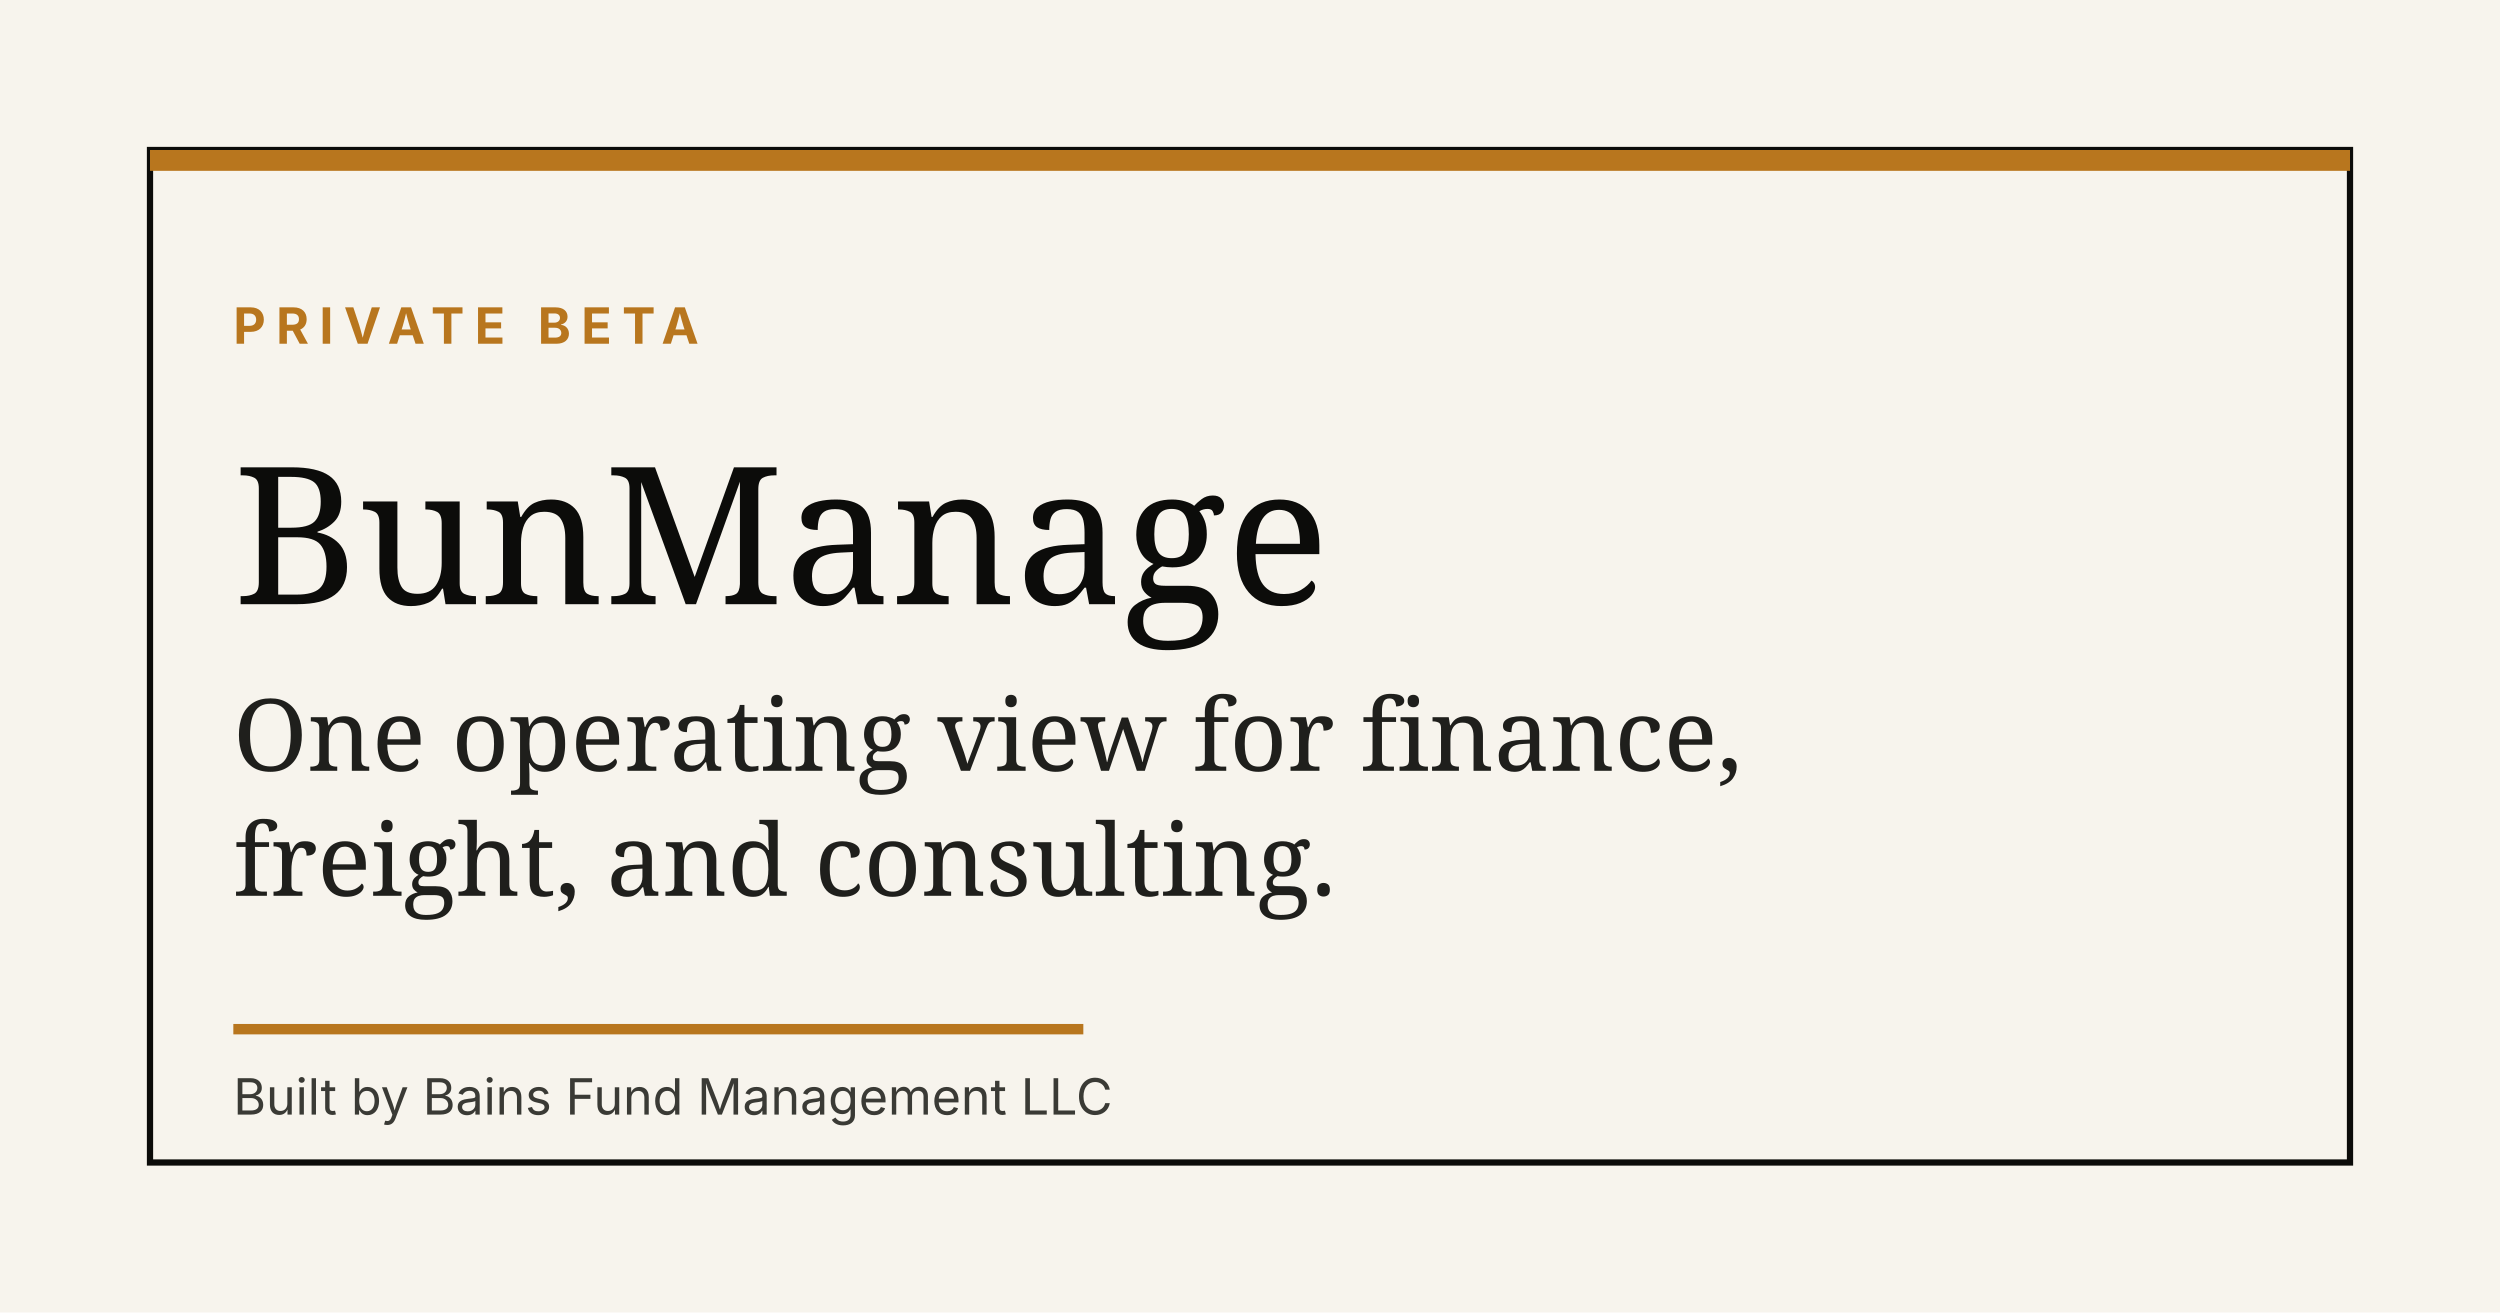
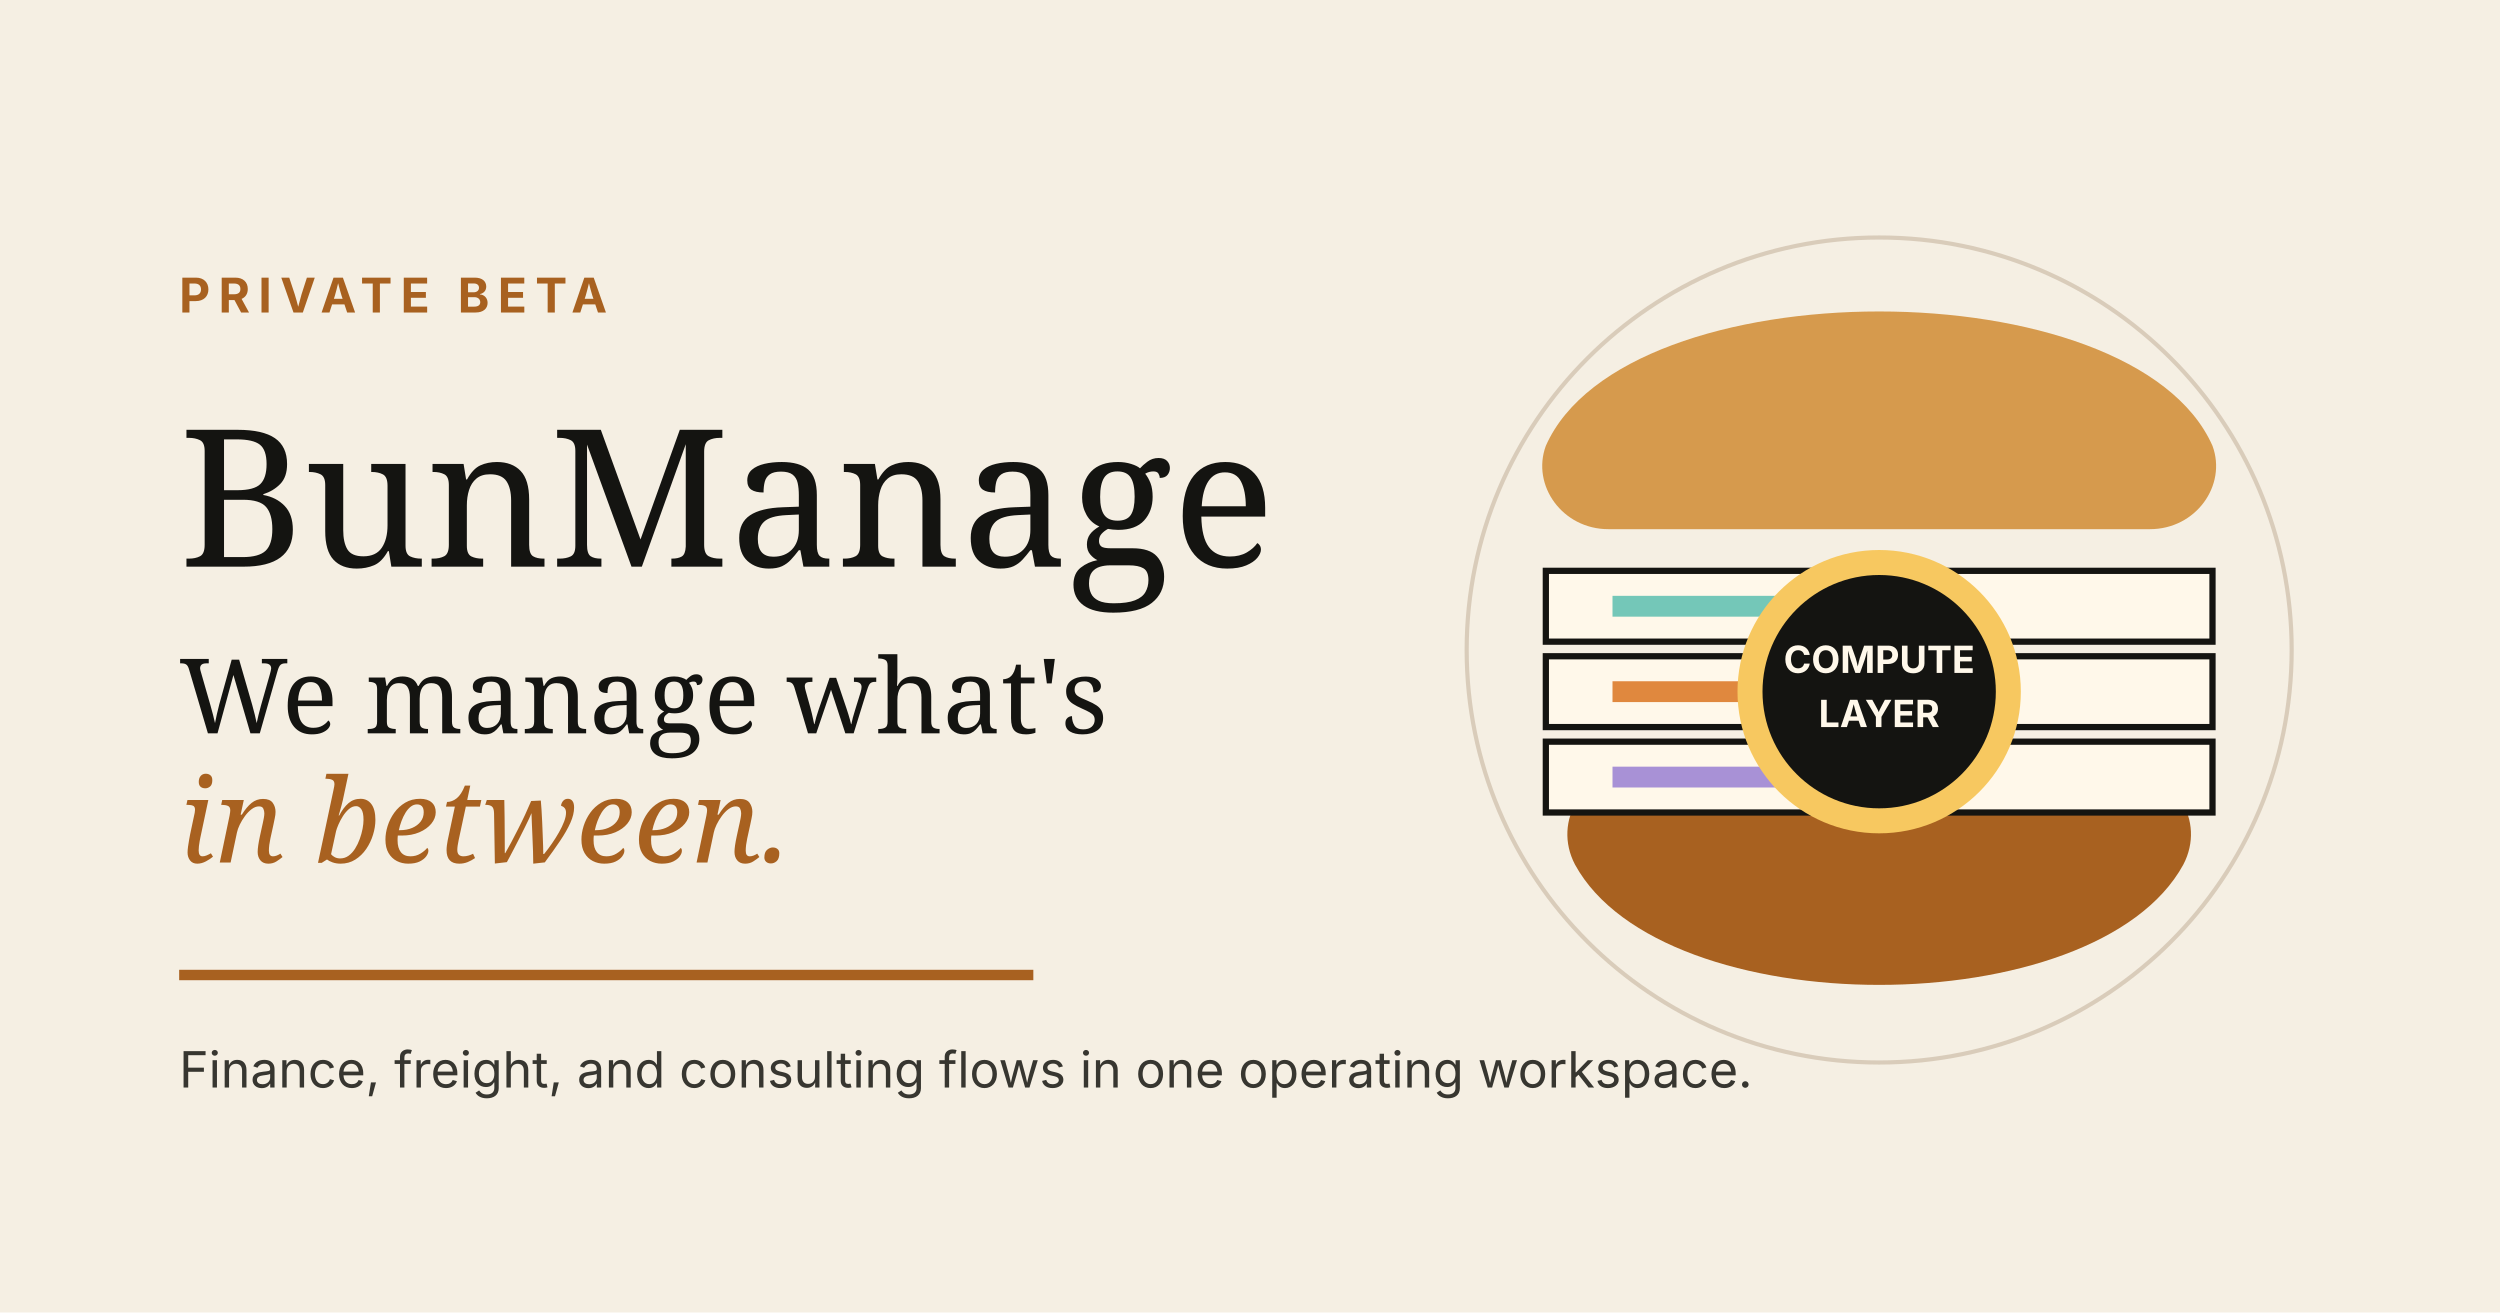
<svg xmlns="http://www.w3.org/2000/svg" width="1200" height="630" viewBox="0 0 1200 630" role="img" aria-labelledby="title desc">
-   <rect width="1200" height="630" fill="#f7f4ed" />
-   <rect x="72" y="72" width="1056" height="486" fill="none" stroke="#0c0c0a" stroke-width="3" />
-   <rect x="72" y="72" width="1056" height="10" fill="#b8761e" />
-   <text x="112" y="165" fill="#b8761e" font-family="Inter, Arial, sans-serif" font-size="24" font-weight="700" letter-spacing="5">PRIVATE BETA</text>
-   <text x="112" y="290" fill="#0c0c0a" font-family="Georgia, serif" font-size="92" font-weight="500">BunManage</text>
-   <text x="112" y="370" fill="#1f1f1c" font-family="Georgia, serif" font-size="48">One operating view for finance,</text>
-   <text x="112" y="430" fill="#1f1f1c" font-family="Georgia, serif" font-size="48">freight, and consulting.</text>
-   <line x1="112" y1="494" x2="520" y2="494" stroke="#b8761e" stroke-width="5" />
-   <text x="112" y="535" fill="#3a3a35" font-family="Inter, Arial, sans-serif" font-size="24">Built by Bains Fund Management LLC</text>
+   <rect width="1200" height="630" fill="#f5efe3" />
+   <circle cx="902" cy="312" r="198" fill="none" stroke="#d9ccba" stroke-width="2" />
+   <path d="M742 214 C780 128 1024 128 1062 214 C1069 233 1054 254 1032 254 L772 254 C750 254 735 233 742 214Z" fill="#d69a4d" />
+   <path d="M756 415 C798 492 1006 492 1048 415 C1059 394 1044 370 1020 370 L784 370 C760 370 745 394 756 415Z" fill="#a86120" />
+   <rect x="742" y="274" width="320" height="34" fill="#fff8ea" stroke="#141411" stroke-width="3" />
+   <rect x="742" y="315" width="320" height="34" fill="#fff8ea" stroke="#141411" stroke-width="3" />
+   <rect x="742" y="356" width="320" height="34" fill="#fff8ea" stroke="#141411" stroke-width="3" />
+   <rect x="774" y="286" width="86" height="10" fill="#74c7b8" />
+   <rect x="774" y="327" width="122" height="10" fill="#e0883e" />
+   <rect x="774" y="368" width="104" height="10" fill="#a891d6" />
+   <circle cx="902" cy="332" r="62" fill="#141411" stroke="#f7c860" stroke-width="12" />
+   <text x="902" y="323" text-anchor="middle" fill="#fff8ea" font-family="Inter, Arial, sans-serif" font-size="18" font-weight="700">COMPUTE</text>
+   <text x="902" y="349" text-anchor="middle" fill="#fff8ea" font-family="Inter, Arial, sans-serif" font-size="18" font-weight="700">LAYER</text>
+   <text x="86" y="150" fill="#a86120" font-family="Inter, Arial, sans-serif" font-size="23" font-weight="700" letter-spacing="4">PRIVATE BETA</text>
+   <text x="86" y="272" fill="#141411" font-family="Georgia, serif" font-size="92" font-weight="500">BunManage</text>
+   <text x="86" y="352" fill="#141411" font-family="Georgia, serif" font-size="50">We manage what's</text>
+   <text x="86" y="414" fill="#a86120" font-family="Georgia, serif" font-size="56" font-style="italic">in between.</text>
+   <line x1="86" y1="468" x2="496" y2="468" stroke="#a86120" stroke-width="5" />
+   <text x="86" y="522" fill="#373630" font-family="Inter, Arial, sans-serif" font-size="24">Finance, freight, and consulting flows in one operating workspace.</text>
</svg>
